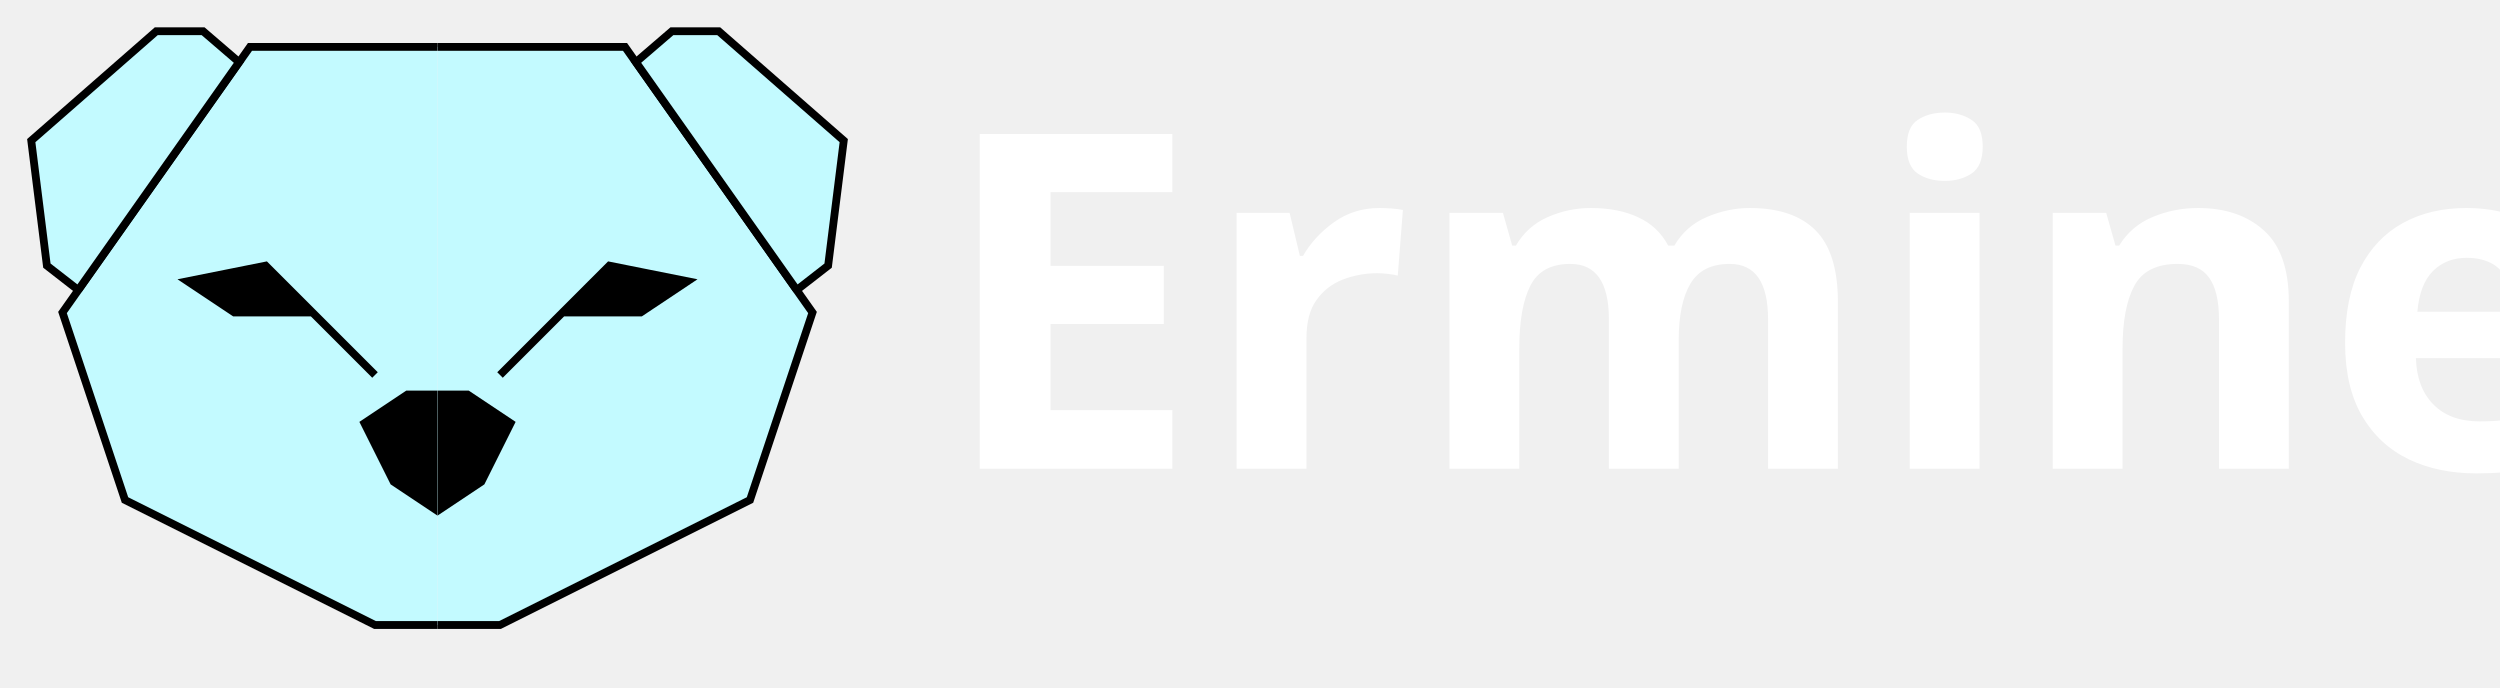
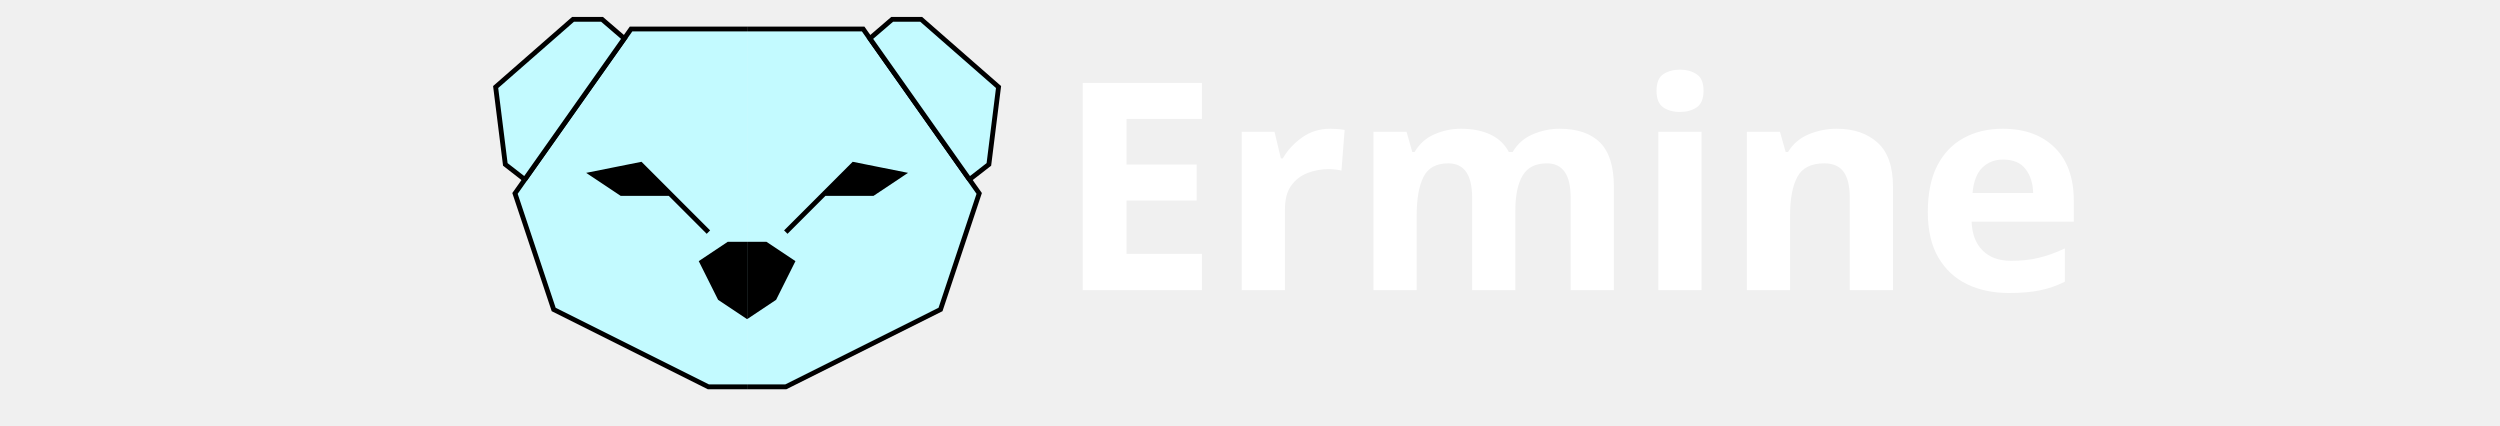
- <svg xmlns="http://www.w3.org/2000/svg" viewBox="-28 12 160 44">
+ <svg xmlns="http://www.w3.org/2000/svg" xmlns:xlink="http://www.w3.org/1999/xlink" viewBox="-28 12 160 44" height="32" width="188">
  <g id="half">
    <path title="face" d="M 0 52 L -4 52 L -20 44 L -24 32 L -12 15 L 0 15" fill="#c3faff" stroke="black" stroke-width="0.5" />
    <path title="ear" d="M -22.993 30.561 L -25 29 L -26 21 L -18 14 L -15 14 L -12.7 15.977 L -22.993 30.561" fill="#c3faff" stroke="black" stroke-width="0.5" />
    <path title="nose" d="M 0 37 L -2 37 L -5 39 L -3 43 L 0 45" fill="black" />
    <path title="eye" d="M -8 32 L -13 32 L -16 30 L -11 29 L -8 32 L -4 36" fill="black" stroke="black" stroke-width="0.5" />
  </g>
-   <use href="#half" transform="scale(-1,1)" />
+   <use xlink:href="#half" href="#half" transform="scale(-1,1)" />
  <text xml:space="preserve" style="font-style:normal;font-variant:normal;font-weight:bold;font-stretch:normal;font-size:30;line-height:125%;font-family:'Roboto Slab';-inkscape-font-specification:'Roboto Slab Bold';letter-spacing:0px;word-spacing:0px;fill:#FFFFFF;fill-opacity:1;stroke:none;stroke-width:0.265px;stroke-linecap:butt;stroke-linejoin:miter;stroke-opacity:1;" x="32" y="42" id="text1056">Ermine</text>
</svg>
